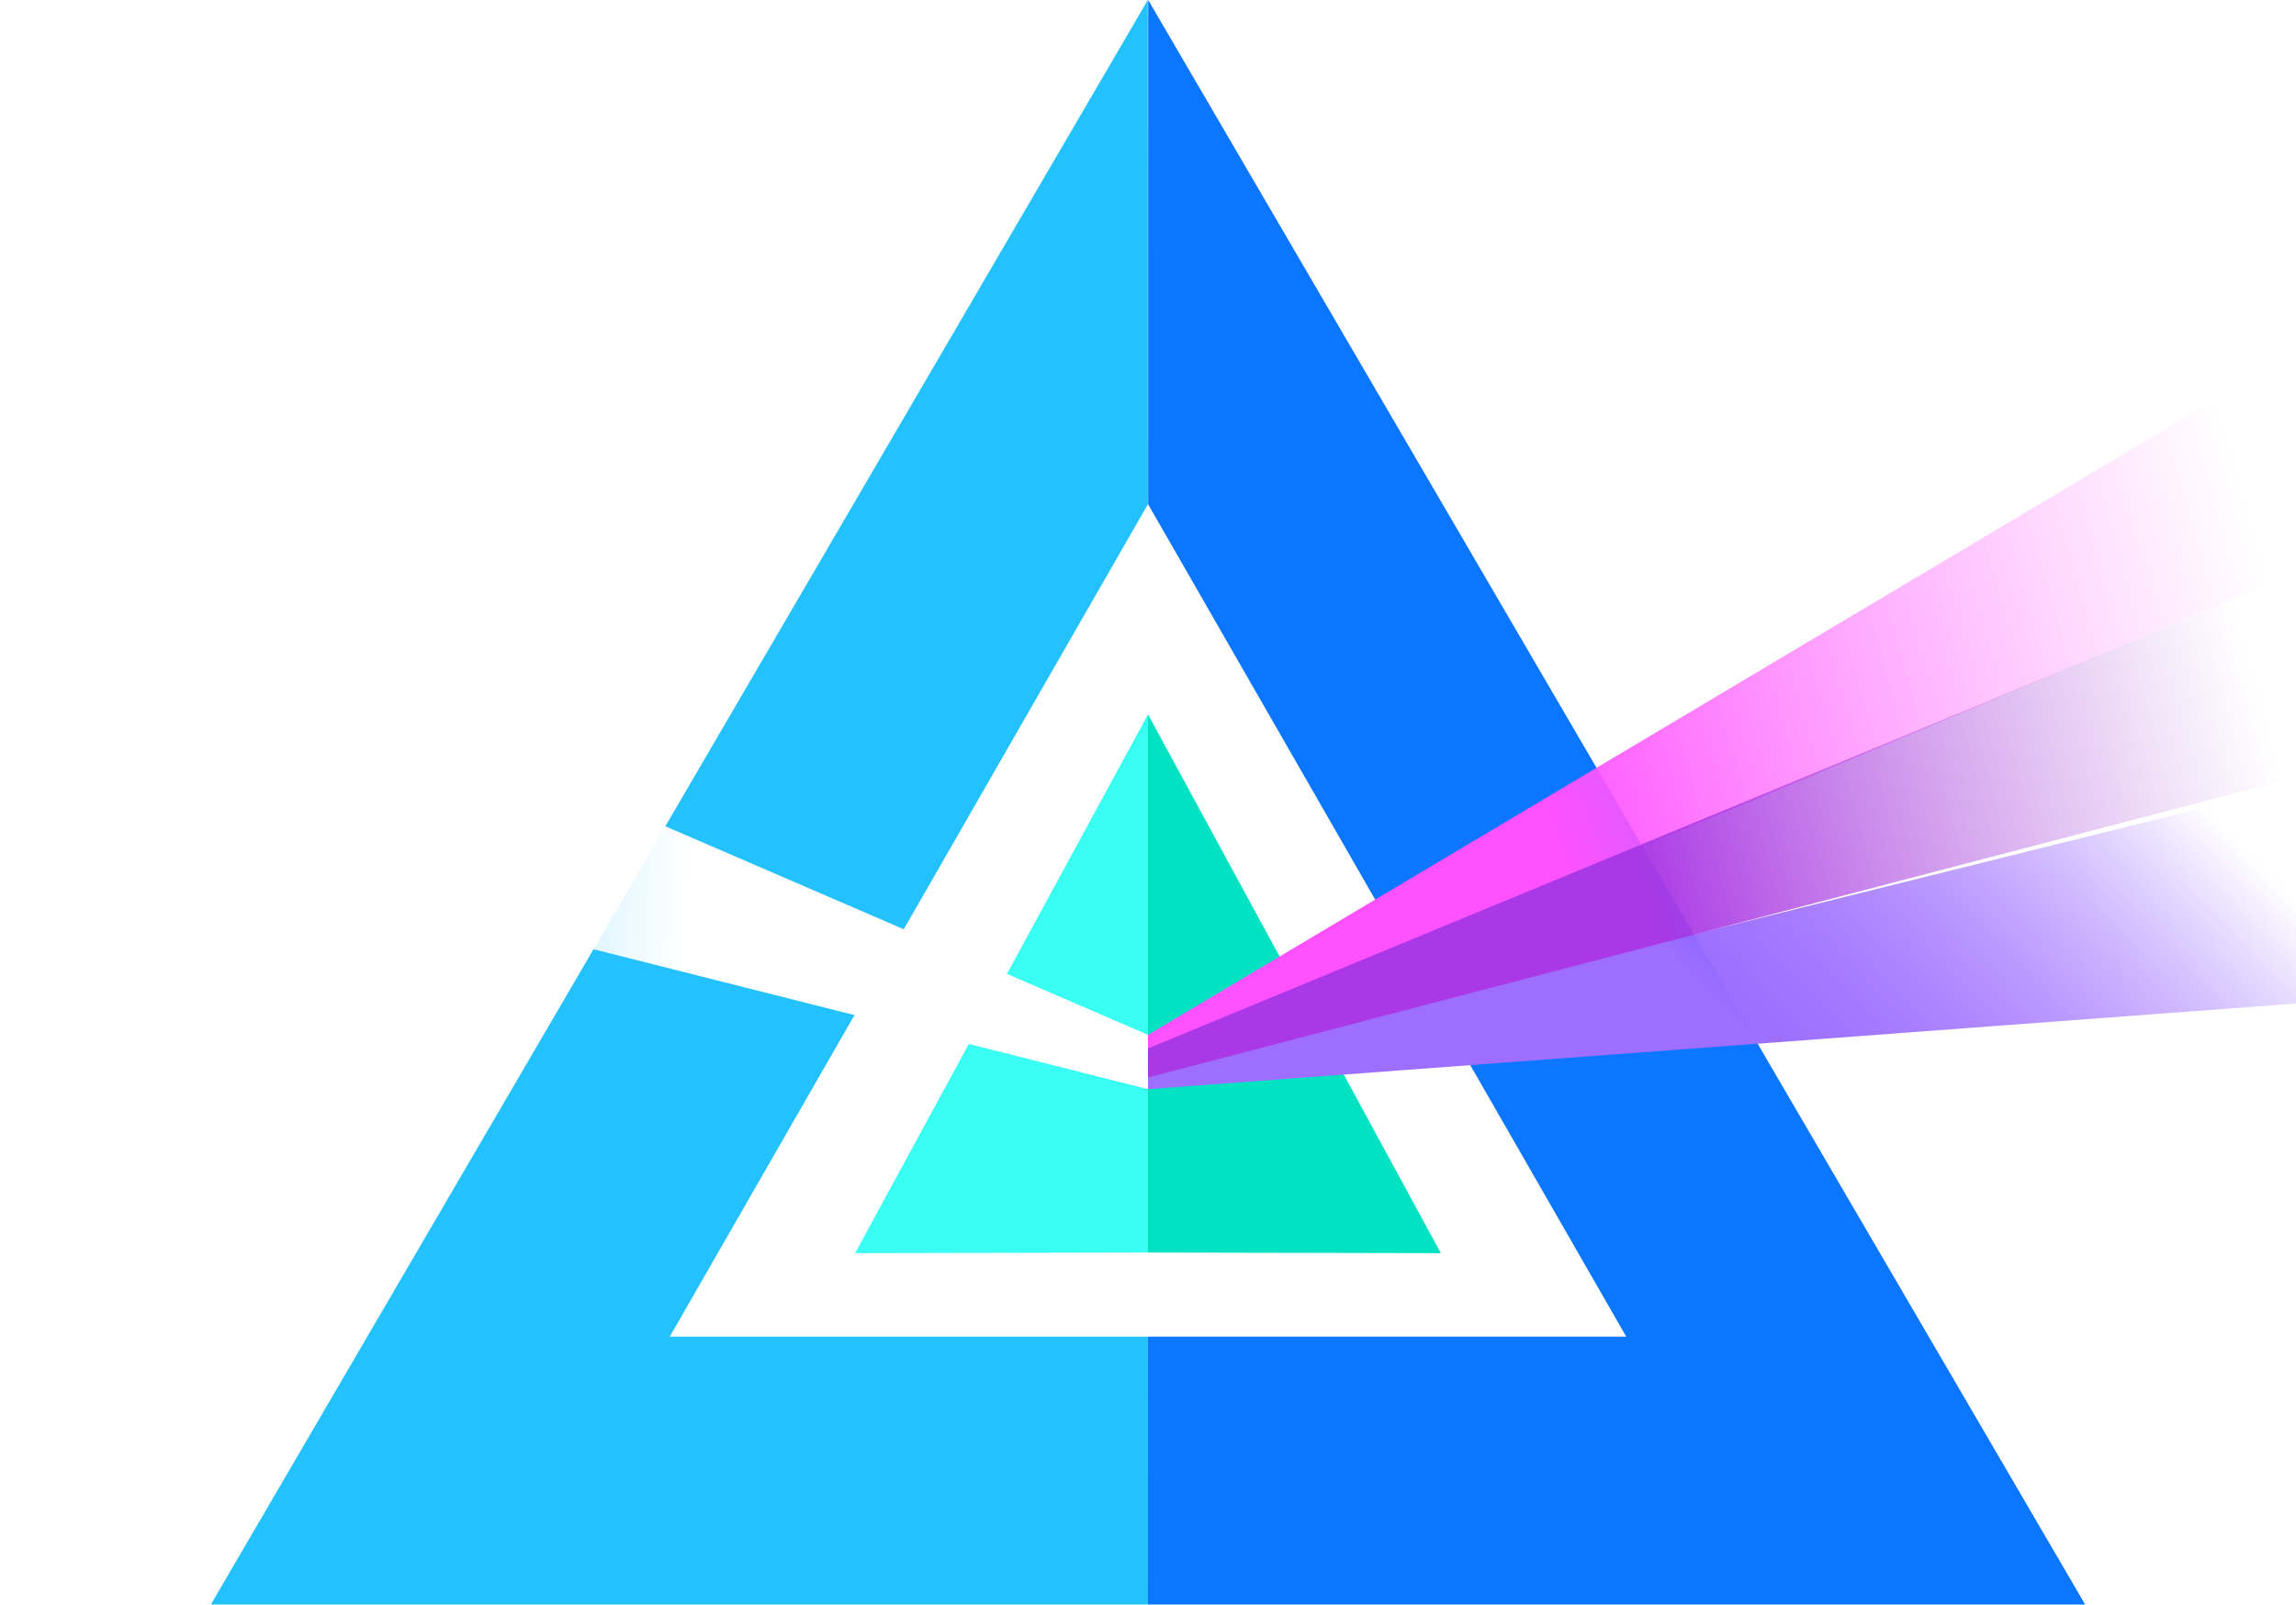
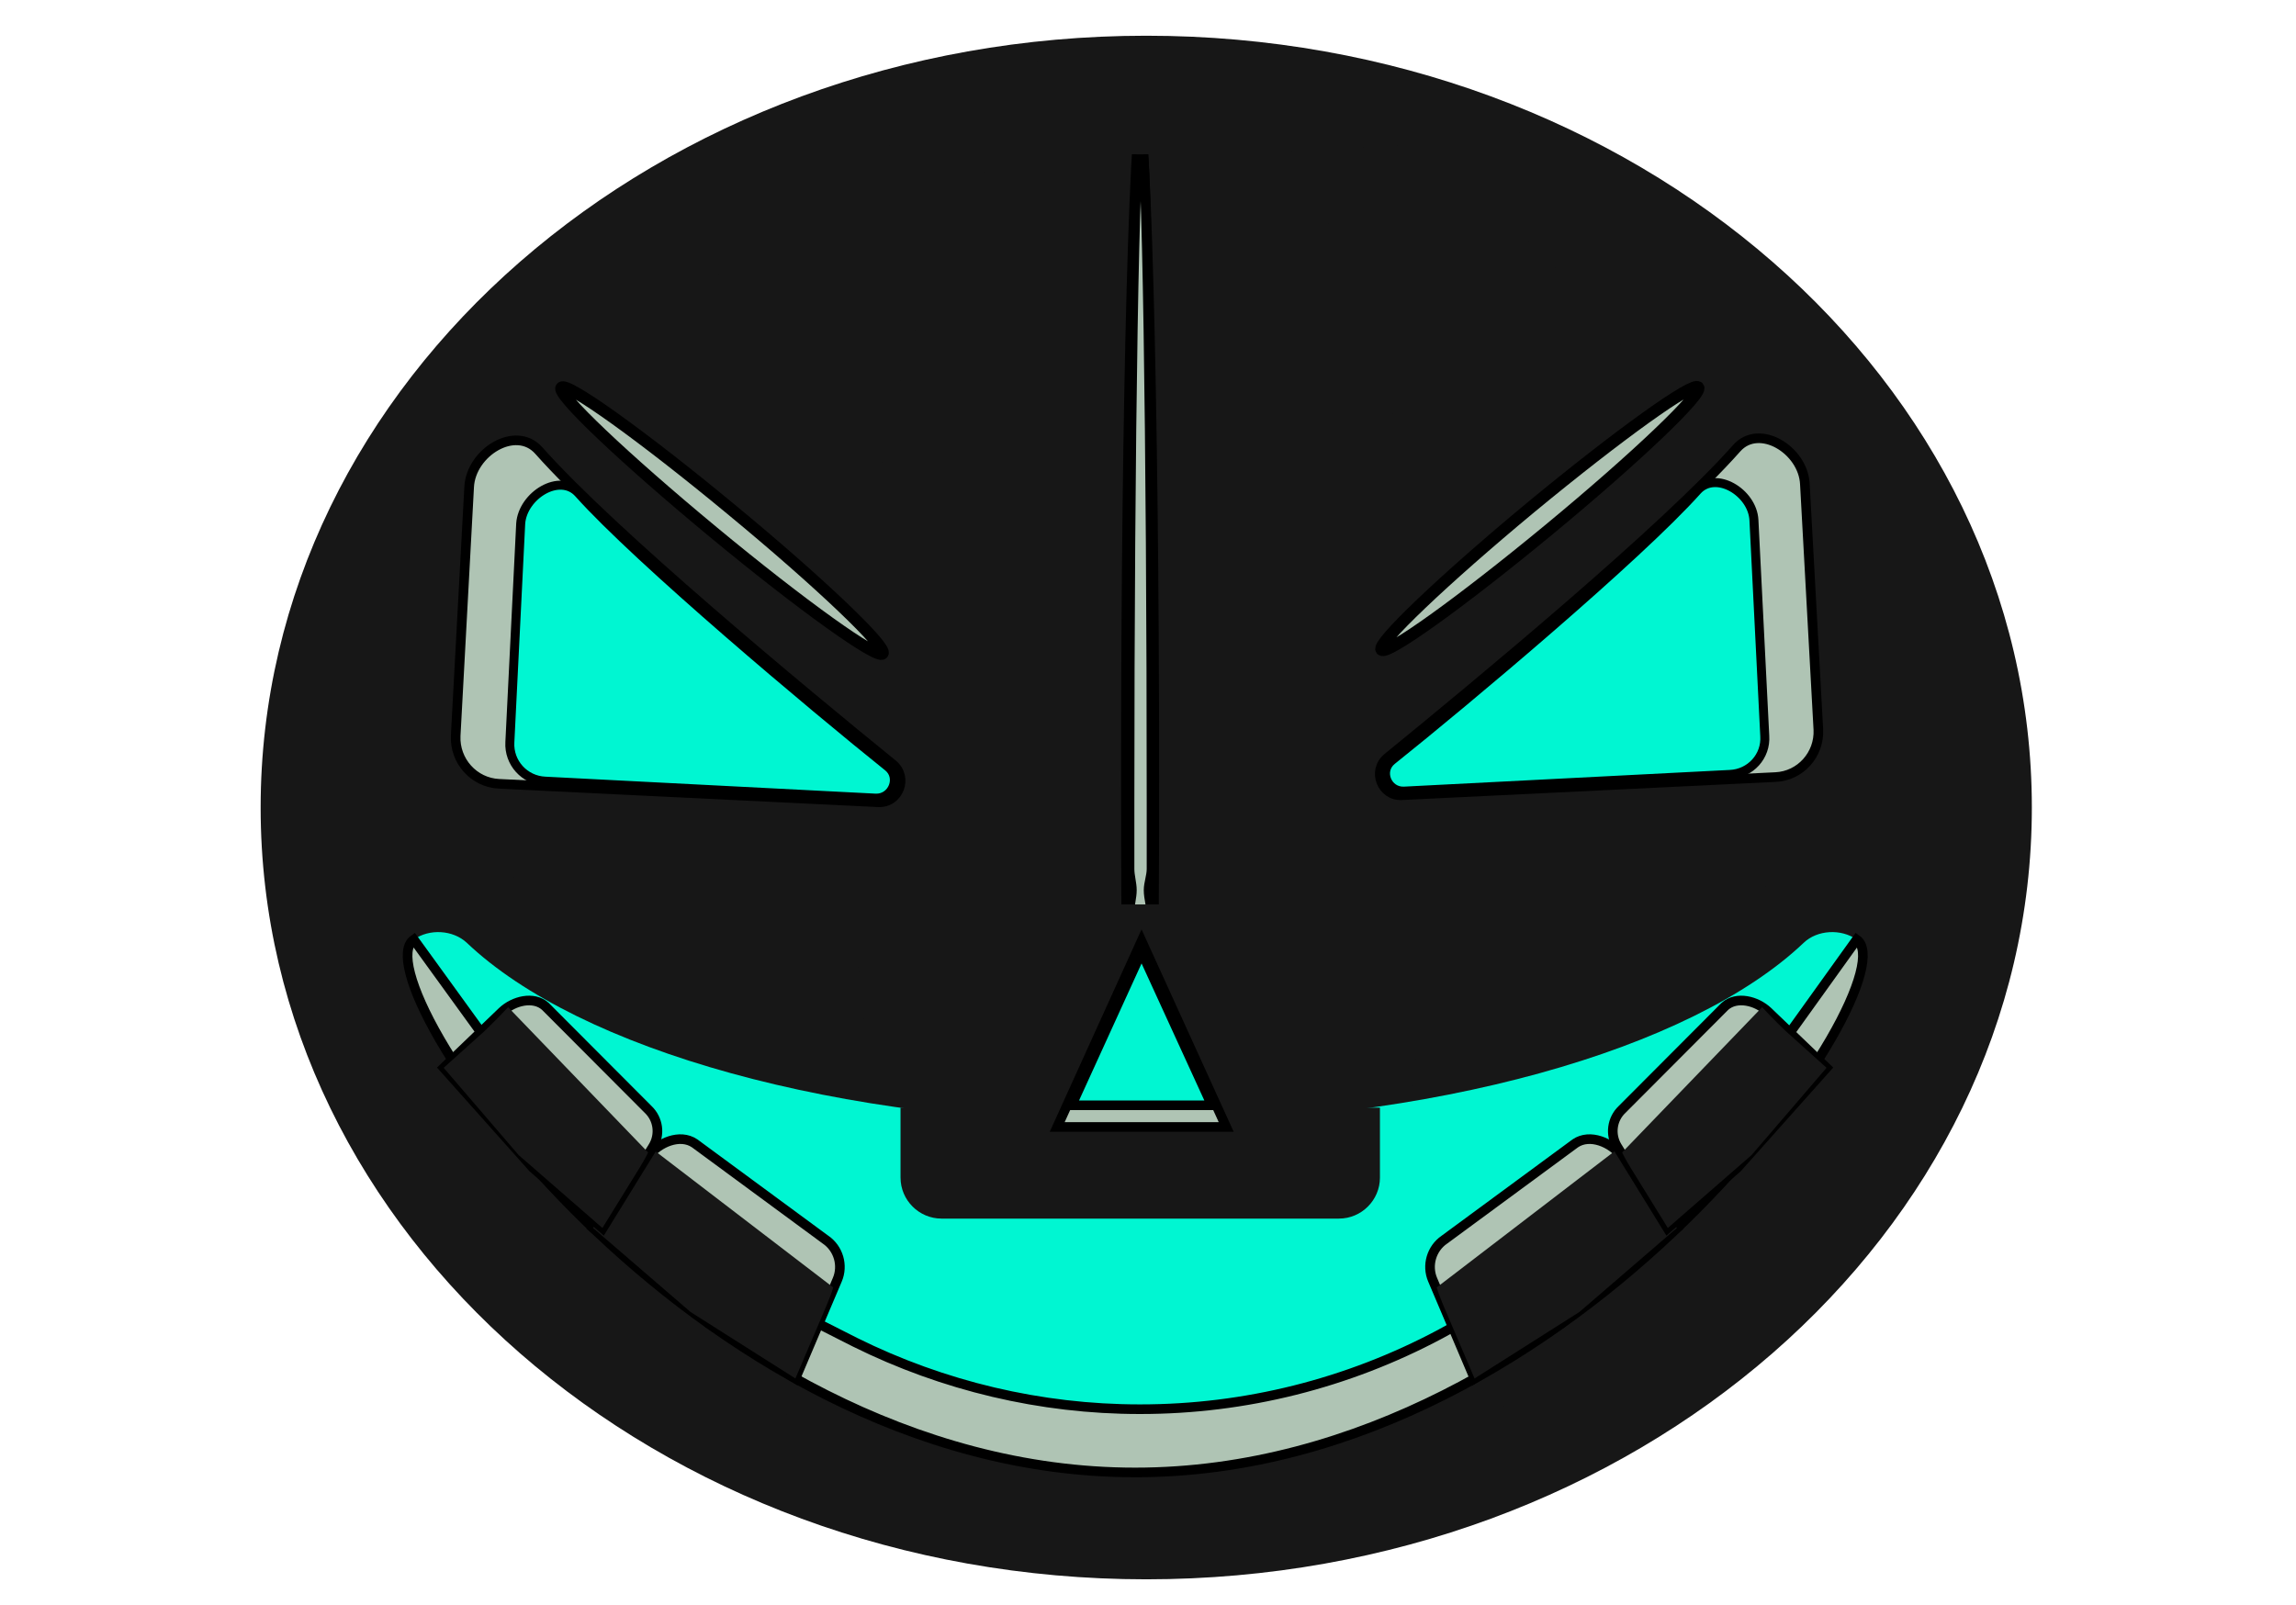
- <svg xmlns="http://www.w3.org/2000/svg" width="784px" height="548px" viewBox="0 0 196 137" version="1.1">
-   <defs>
-     <linearGradient x1="2.041%" y1="54.999%" x2="60.051%" y2="56.543%" id="linearGradient-1">
-       <stop stop-color="#FFFFFF" stop-opacity="0" offset="0%" />
-       <stop stop-color="#FFFFFF" offset="100%" />
-     </linearGradient>
-     <linearGradient x1="0%" y1="50%" x2="66.042%" y2="61.425%" id="linearGradient-2">
-       <stop stop-color="#FD76FD" stop-opacity="0" offset="0%" />
-       <stop stop-color="#FF51FF" offset="100%" />
-     </linearGradient>
-     <linearGradient x1="1.02%" y1="63.709%" x2="55.47%" y2="50%" id="linearGradient-3">
-       <stop stop-color="#5300FF" stop-opacity="0" offset="0%" />
-       <stop stop-color="#9D6EFF" offset="100%" />
-     </linearGradient>
-     <linearGradient x1="0%" y1="54.46%" x2="57.723%" y2="61.38%" id="linearGradient-4">
-       <stop stop-color="#AE60D6" stop-opacity="0" offset="0%" />
-       <stop stop-color="#AB38E6" offset="100%" />
-     </linearGradient>
-   </defs>
-   <g id="Page-2" stroke="none" stroke-width="1" fill="none" fill-rule="evenodd">
-     <g id="Group">
-       <path d="M98.003,114.129 L138.824,114.129 L98.015,43.066 L98.01,43.074 L98.015,0 L178,137 L98,137 L98.003,114.129 Z" id="Combined-Shape" fill="#0B76FF" />
-       <path d="M18.003,114.129 L58.824,114.129 L18.015,43.066 L18.01,43.074 L18.015,0 L98,137 L18,137 L18.003,114.129 Z" id="Combined-Shape" fill="#24C1FF" transform="translate(58, 68.5) scale(-1, 1) translate(-58, -68.5) " />
-       <polygon id="Triangle-5" fill="#39FFF2" points="98 61 98 106.949 73 107" />
-       <polygon id="Triangle-5" fill="#00E2C2" transform="translate(110.5, 84) scale(-1, 1) translate(-110.5, -84) " points="123 61 123 106.949 98 107" />
-       <polygon id="Rectangle-5" fill="url(#linearGradient-1)" points="0 46 98 88.36 98 93 0 68.263" />
-       <polygon id="Rectangle-5" fill="url(#linearGradient-2)" transform="translate(147, 60) scale(-1, 1) translate(-147, -60) " points="98 30 196 88.361 196 90 98 48.907" />
-       <polygon id="Rectangle-5" fill="url(#linearGradient-3)" transform="translate(147, 80) scale(-1, -1) translate(-147, -80) " points="98 74.312 196 67 196 68.624 98 93" />
-       <polygon id="Rectangle-5" fill="url(#linearGradient-4)" transform="translate(147, 70.5) scale(-1, 1) translate(-147, -70.5) " points="98 49 196 89.519 196 92 98 66.365" />
-     </g>
-   </g>
+ <svg xmlns="http://www.w3.org/2000/svg" version="1.1" id="Слой_1" x="0px" y="0px" viewBox="0 0 784 548" style="enable-background:new 0 0 784 548;" xml:space="preserve">
+   <style type="text/css">
+ 	.st0{fill:#00F6D2;stroke:#000000;stroke-width:3.271;stroke-miterlimit:10;}
+ 	.st1{fill:#171717;}
+ 	.st2{fill:#AFC4B4;stroke:#000000;stroke-width:3.286;stroke-miterlimit:10;}
+ 	.st3{fill:#00F6D2;}
+ 	.st4{fill:#00F6D2;stroke:#000000;stroke-width:3.286;stroke-miterlimit:10;}
+ 	.st5{fill:#00F6D2;stroke:#000000;stroke-width:3.07;stroke-miterlimit:10;}
+ 	.st6{fill:#AFC4B4;stroke:#000000;stroke-width:4.059;stroke-miterlimit:10;}
+ </style>
+   <ellipse class="st0" cx="389.3" cy="275.3" rx="297.6" ry="256" />
+   <ellipse class="st1" cx="391.4" cy="275.8" rx="302.4" ry="263.6" />
+   <ellipse class="st1" cx="389.3" cy="277.7" rx="214.6" ry="248.3" />
+   <ellipse class="st1" cx="390.2" cy="272.1" rx="99.7" ry="253.9" />
+   <ellipse cx="389.3" cy="266.1" rx="6.5" ry="236.7" />
+   <path class="st2" d="M393.2,274.3c0,7.6,0,15.1,0,22.5c0,2.4-1,4.9-1,7.2c0,2.9,1,5.6,1,8.5c-0.3,108-1.9,190.3-3.7,190.3  c-1.9,0-3.5-82.9-3.8-191.5c0-2.4,0.8-4.8,0.8-7.3c0-2.3-0.8-4.8-0.8-7.2c0-7.4,0-15,0-22.6c0-126.2,1.7-228.5,3.8-228.5  S393.2,148.1,393.2,274.3z" />
+   <path class="st3" d="M634,320.9c-5.4-3.8-13.5-3.3-18.1,1.1c-38.3,36.4-126.1,61.8-228.2,61.8S197.7,358.4,159.4,322  c-4.7-4.4-12.8-4.9-18.1-1.1c-19.2,13.6,93.8,182,246.4,182S653.2,334.5,634,320.9z" />
+   <path class="st2" d="M387.6,502.9c152.6,0,265.5-168.4,246.4-182l-24.6,34.3c-11.2,15.7-24.5,29.7-39.4,41.9l-43.3,35.3  c-10.9,8.9-22.6,16.7-35,23.3h0c-31.5,16.8-66.6,25.6-102.3,25.6h-0.3c-33.7,0-67-7.9-97.2-22.9L271,447.8  c-16.2-8.1-31.3-18.1-44.9-30l-20.1-17.4c-12.7-11-24.1-23.4-34-37.1l-30.7-42.4C122.1,334.5,235,502.9,387.6,502.9z" />
+   <path class="st1" d="M307.5,378.3v23.9c0,7.7,6.3,14,14,14h135.7c7.7,0,14-6.3,14-14v-23.9H307.5z" />
+   <path class="st2" d="M202.5,419.4l18.8-24.5c3.6-4.7,10.9-7.8,15.9-4.4l44.7,32.9c4.4,3,6.1,8.8,4,13.7l-14.3,33.7L241.9,452  L202.5,419.4z" />
+   <path class="st1" d="M202.5,419.4l13.4-16.2c3.6-4.7,7.5-10.3,7.5-10.3l61.1,46.8c0,0-0.3,1.5-2.4,6.5l-10.5,24.6l-35.8-22.7  L202.5,419.4z" />
+   <path class="st2" d="M151.5,364.7l20-19.2c3.9-3.7,10.7-5.4,14.7-1.8l35.1,35.2c3.5,3.3,4.2,8.6,1.7,12.7l-17.2,27.9L182,398.9  L151.5,364.7z" />
+   <path class="st1" d="M151.5,364.7l14-12.6c3.9-3.7,8-8.1,8-8.1l47.8,49.6c0,0-0.5,1.3-3,5.4l-12.6,20.4l-28.6-24.9L151.5,364.7z" />
+   <path class="st2" d="M572.6,419.4l-18.8-24.5c-3.6-4.7-10.9-7.8-15.9-4.4l-44.7,32.9c-4.4,3-6.1,8.8-4,13.7l14.3,33.7l29.7-18.8  L572.6,419.4z" />
+   <path class="st1" d="M572.6,419.4l-13.4-16.2c-3.6-4.7-7.5-10.3-7.5-10.3l-61.1,46.8c0,0,0.3,1.5,2.4,6.5l10.5,24.6l35.8-22.7  L572.6,419.4z" />
+   <path class="st2" d="M623.7,364.7l-20-19.2c-3.9-3.7-10.7-5.4-14.7-1.8l-35.1,35.2c-3.5,3.3-4.2,8.6-1.7,12.7l17.2,27.9l23.8-20.6  L623.7,364.7z" />
+   <path class="st1" d="M623.7,364.7l-14-12.6c-3.9-3.7-8-8.1-8-8.1l-47.8,49.6c0,0,0.5,1.3,3,5.4l12.6,20.4l28.6-24.9L623.7,364.7z" />
+   <rect x="378.8" y="308.9" class="st1" width="21" height="65.7" />
+   <polygon class="st2" points="361,384.9 389.8,321.4 418.7,384.9 " />
+   <polygon class="st4" points="365.9,377.5 389.8,325.1 413.8,377.5 " />
+   <path class="st2" d="M593,153.1c-24.5,27.7-88.3,80.5-119.2,105.7c-5.4,4.4-2,13.2,4.9,12.8l127.6-6.2c8.5-0.4,15-7.7,14.6-16.2  l-4.6-83.8C615.8,153.7,600.7,144.4,593,153.1z" />
+   <path class="st5" d="M579.5,167.6c-20.1,22.5-78.8,71.8-104.2,92.1c-4.5,3.6-1.6,10.8,4.2,10.5l111.2-5.7c7-0.3,12.4-6.2,11.9-13.2  l-3.7-73.7C598.4,168.2,585.8,160.5,579.5,167.6z" />
+   <path class="st2" d="M184,153.9c24.9,28.1,89.5,81.7,120.8,107.1c5.5,4.5,2.1,13.4-5,13l-129.4-6.3c-8.6-0.4-15.2-7.8-14.8-16.4  l4.6-85C160.8,154.5,176.1,145,184,153.9z" />
+   <path class="st5" d="M197.6,168.5c20.4,22.8,79.9,72.8,105.6,93.4c4.5,3.6,1.6,10.9-4.2,10.7l-112.8-5.8  c-7.1-0.3-12.5-6.3-12.1-13.3l3.7-74.7C178.5,169.2,191.2,161.3,197.6,168.5z" />
+   <path class="st1" d="M259,45.3c34.1,4.6,79.9,7.4,130.3,7.4c50.4,0,96.2-2.8,130.3-7.4c-39.4-16.7-83.6-26-130.3-26  C342.6,19.3,298.4,28.7,259,45.3z" />
+   <path class="st6" d="M301.4,223.2c-1.7,2.1-27.7-16.5-58-41.6c-30.3-25.1-53.5-47.1-51.7-49.2c1.7-2.1,27.7,16.5,58,41.6  C280,199,303.1,221.1,301.4,223.2z" />
+   <path class="st6" d="M471.7,221.9c1.7,2.1,27.3-16.3,57.2-41c29.9-24.7,52.7-46.5,51-48.6c-1.7-2.1-27.3,16.3-57.2,41  C492.8,198.1,470,219.9,471.7,221.9z" />
</svg>
